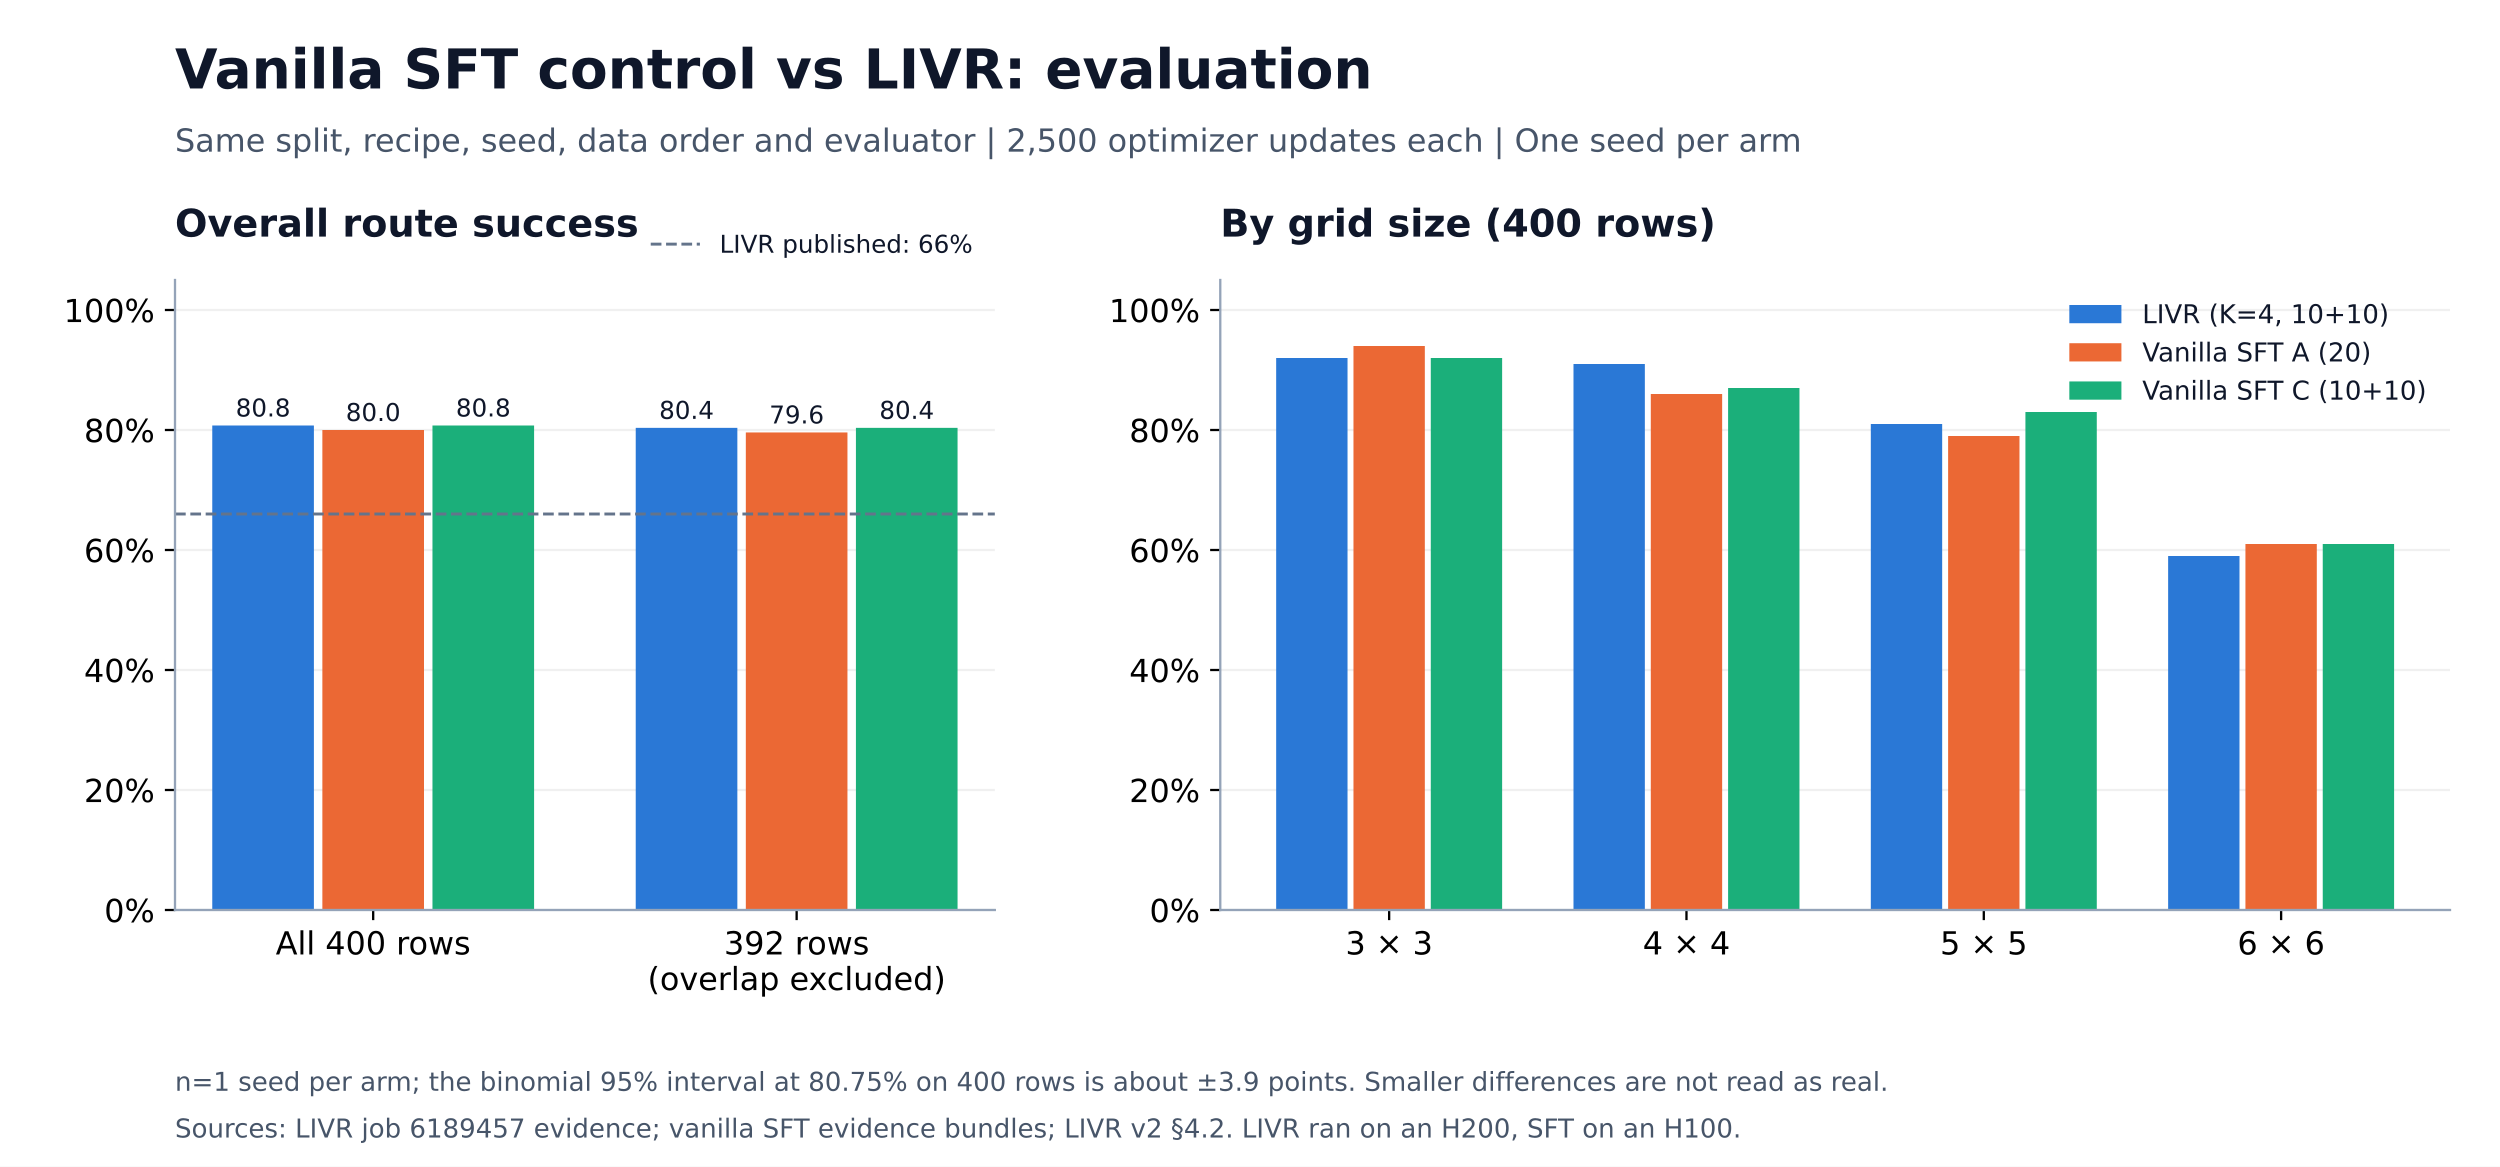
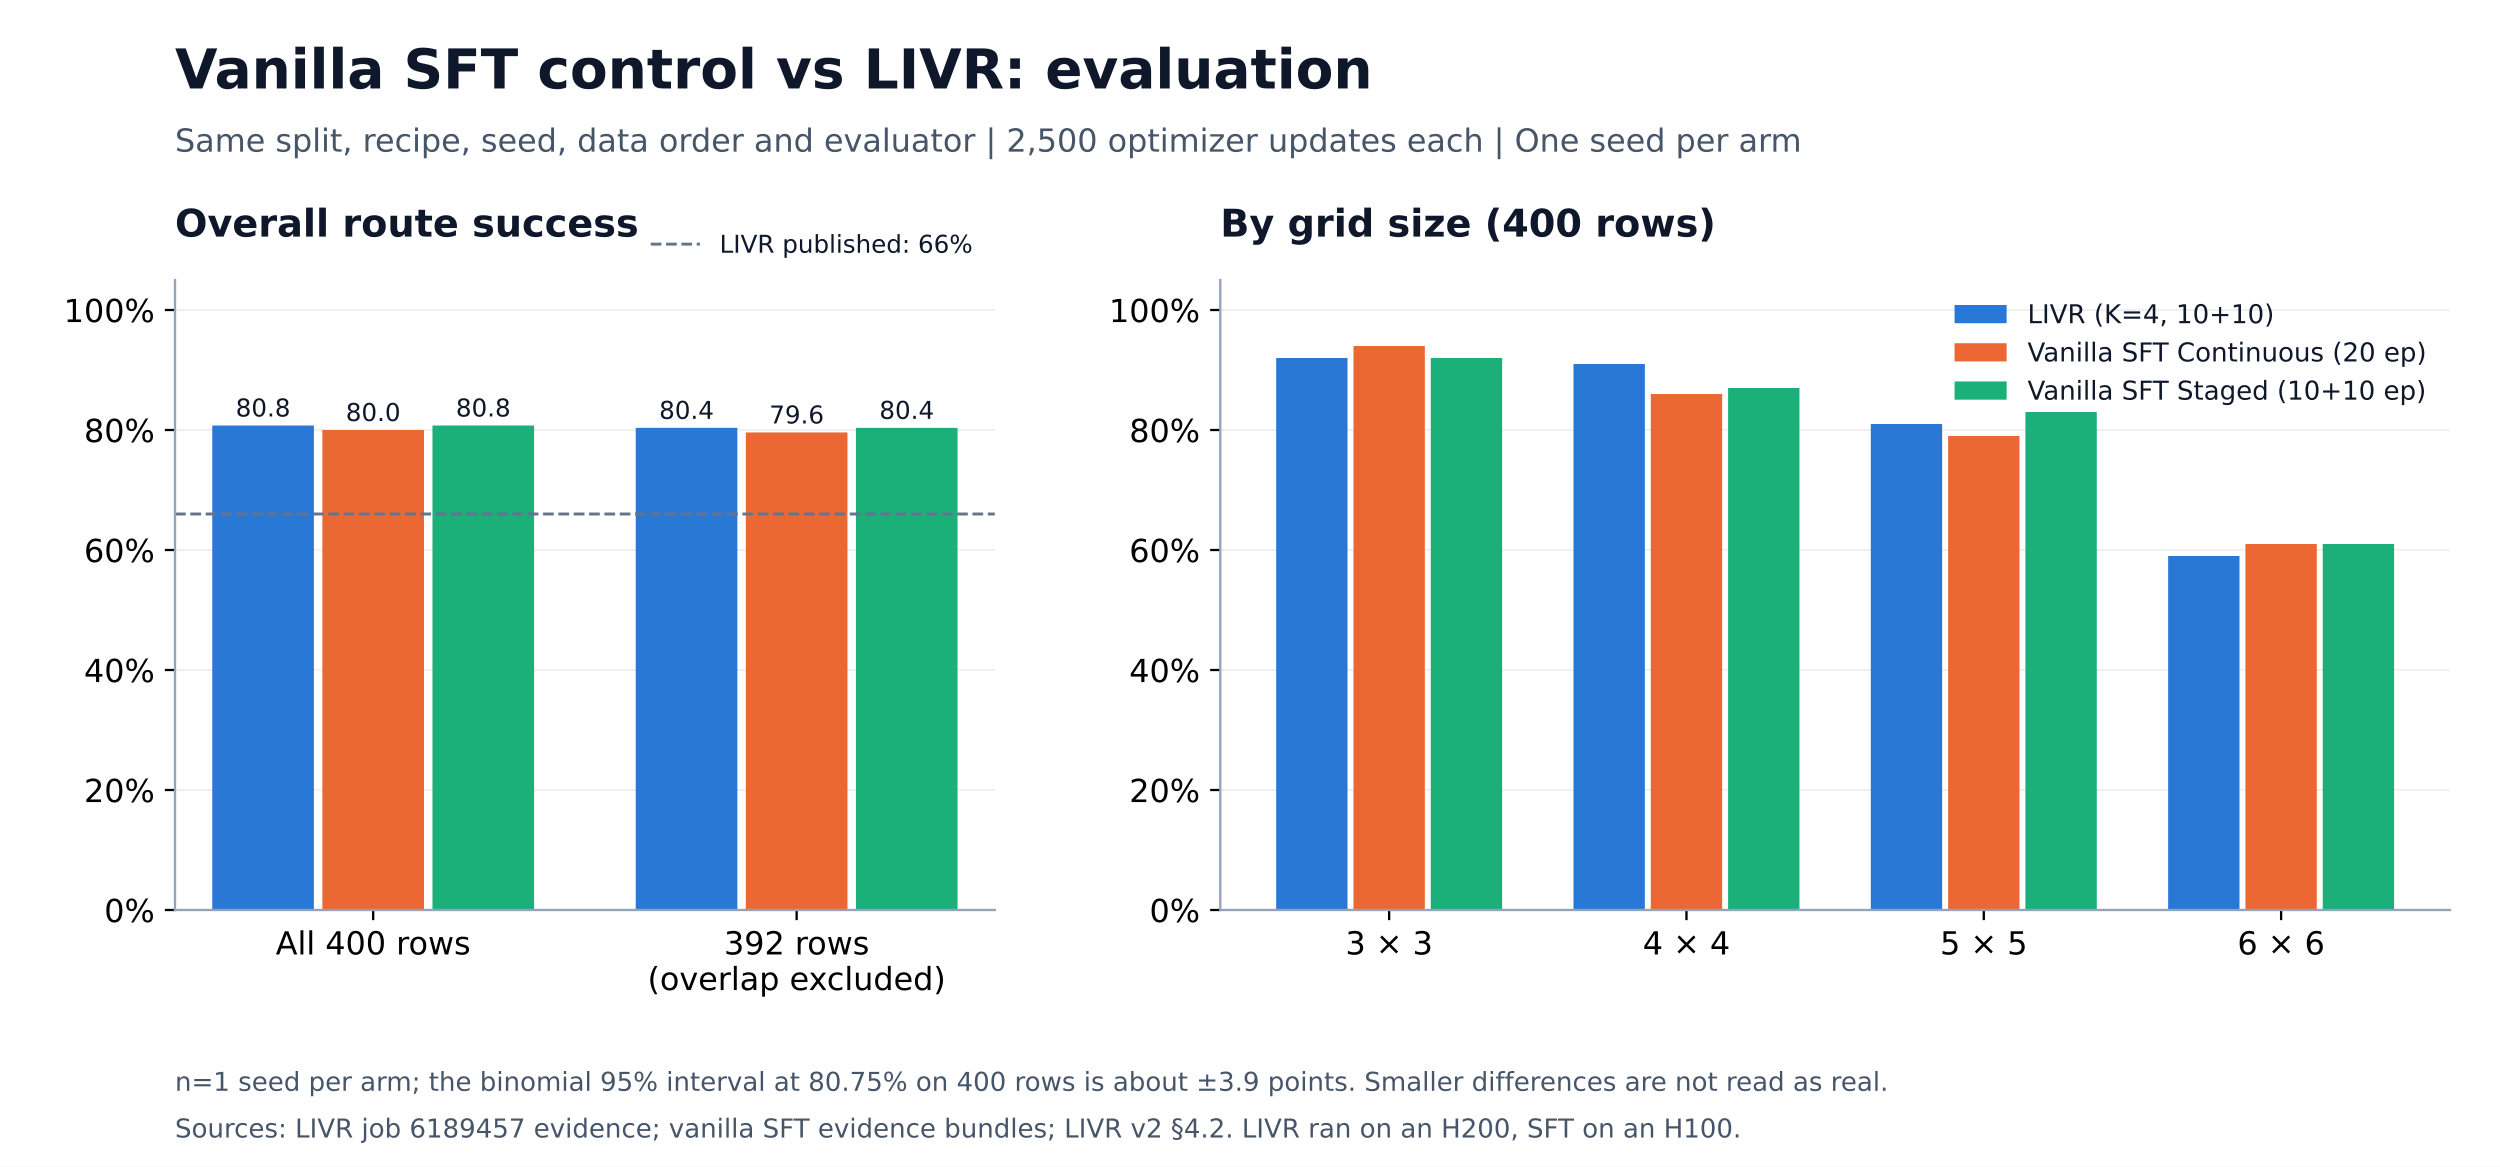
<svg xmlns="http://www.w3.org/2000/svg" xmlns:xlink="http://www.w3.org/1999/xlink" width="864pt" height="403.2pt" viewBox="0 0 864 403.2" version="1.1">
  <defs>
    <style type="text/css">*{stroke-linejoin: round; stroke-linecap: butt}</style>
  </defs>
  <g id="figure_1">
    <g id="patch_1">
      <path d="M 0 403.2 L 864 403.2 L 864 0 L 0 0 z " style="fill: #ffffff" />
    </g>
    <g id="axes_1">
      <g id="patch_2">
        <path d="M 60.48 314.496 L 343.81 314.496 L 343.81 96.768 L 60.48 96.768 z " style="fill: #ffffff" />
      </g>
      <g id="matplotlib.axis_1">
        <g id="xtick_1">
          <g id="line2d_1">
            <defs>
              <path id="mf0067b6c63" d="M 0 0 L 0 3.5 " style="stroke: #000000; stroke-width: 0.8" />
            </defs>
            <g>
              <use xlink:href="#mf0067b6c63" x="128.971" y="314.496" style="stroke: #000000; stroke-width: 0.8" />
            </g>
          </g>
          <g id="text_1">
            <text style="font-size: 11px; font-family: 'DejaVu Sans'; text-anchor: middle" x="128.971" y="329.854" transform="rotate(-0 128.9709 329.8543)">All 400 rows</text>
          </g>
        </g>
        <g id="xtick_2">
          <g id="line2d_2">
            <g>
              <use xlink:href="#mf0067b6c63" x="275.319" y="314.496" style="stroke: #000000; stroke-width: 0.8" />
            </g>
          </g>
          <g id="text_2">
            <text style="font-size: 11px; font-family: 'DejaVu Sans'" transform="translate(250.2071 329.8543)">392 rows</text>
            <text style="font-size: 11px; font-family: 'DejaVu Sans'" transform="translate(223.771 342.1719)">(overlap excluded)</text>
          </g>
        </g>
      </g>
      <g id="matplotlib.axis_2">
        <g id="ytick_1">
          <g id="line2d_3">
            <path d="M 60.48 314.496 L 343.81 314.496 " clip-path="url(#p11927f02de)" style="fill: none; stroke: #b0b0b0; stroke-opacity: 0.18; stroke-width: 0.8; stroke-linecap: square" />
          </g>
          <g id="line2d_4">
            <defs>
              <path id="m4ce95b9d50" d="M 0 0 L -3.5 0 " style="stroke: #000000; stroke-width: 0.8" />
            </defs>
            <g>
              <use xlink:href="#m4ce95b9d50" x="60.48" y="314.496" style="stroke: #000000; stroke-width: 0.8" />
            </g>
          </g>
          <g id="text_3">
            <text style="font-size: 11px; font-family: 'DejaVu Sans'; text-anchor: end" x="53.48" y="318.675" transform="rotate(-0 53.48 318.6751)">0%</text>
          </g>
        </g>
        <g id="ytick_2">
          <g id="line2d_5">
            <path d="M 60.48 273.024 L 343.81 273.024 " clip-path="url(#p11927f02de)" style="fill: none; stroke: #b0b0b0; stroke-opacity: 0.18; stroke-width: 0.8; stroke-linecap: square" />
          </g>
          <g id="line2d_6">
            <g>
              <use xlink:href="#m4ce95b9d50" x="60.48" y="273.024" style="stroke: #000000; stroke-width: 0.8" />
            </g>
          </g>
          <g id="text_4">
            <text style="font-size: 11px; font-family: 'DejaVu Sans'; text-anchor: end" x="53.48" y="277.203" transform="rotate(-0 53.48 277.2031)">20%</text>
          </g>
        </g>
        <g id="ytick_3">
          <g id="line2d_7">
            <path d="M 60.48 231.552 L 343.81 231.552 " clip-path="url(#p11927f02de)" style="fill: none; stroke: #b0b0b0; stroke-opacity: 0.18; stroke-width: 0.8; stroke-linecap: square" />
          </g>
          <g id="line2d_8">
            <g>
              <use xlink:href="#m4ce95b9d50" x="60.48" y="231.552" style="stroke: #000000; stroke-width: 0.8" />
            </g>
          </g>
          <g id="text_5">
            <text style="font-size: 11px; font-family: 'DejaVu Sans'; text-anchor: end" x="53.48" y="235.731" transform="rotate(-0 53.48 235.7311)">40%</text>
          </g>
        </g>
        <g id="ytick_4">
          <g id="line2d_9">
            <path d="M 60.48 190.08 L 343.81 190.08 " clip-path="url(#p11927f02de)" style="fill: none; stroke: #b0b0b0; stroke-opacity: 0.18; stroke-width: 0.8; stroke-linecap: square" />
          </g>
          <g id="line2d_10">
            <g>
              <use xlink:href="#m4ce95b9d50" x="60.48" y="190.08" style="stroke: #000000; stroke-width: 0.8" />
            </g>
          </g>
          <g id="text_6">
            <text style="font-size: 11px; font-family: 'DejaVu Sans'; text-anchor: end" x="53.48" y="194.259" transform="rotate(-0 53.48 194.2591)">60%</text>
          </g>
        </g>
        <g id="ytick_5">
          <g id="line2d_11">
            <path d="M 60.48 148.608 L 343.81 148.608 " clip-path="url(#p11927f02de)" style="fill: none; stroke: #b0b0b0; stroke-opacity: 0.18; stroke-width: 0.8; stroke-linecap: square" />
          </g>
          <g id="line2d_12">
            <g>
              <use xlink:href="#m4ce95b9d50" x="60.48" y="148.608" style="stroke: #000000; stroke-width: 0.8" />
            </g>
          </g>
          <g id="text_7">
            <text style="font-size: 11px; font-family: 'DejaVu Sans'; text-anchor: end" x="53.48" y="152.787" transform="rotate(-0 53.48 152.7871)">80%</text>
          </g>
        </g>
        <g id="ytick_6">
          <g id="line2d_13">
            <path d="M 60.48 107.136 L 343.81 107.136 " clip-path="url(#p11927f02de)" style="fill: none; stroke: #b0b0b0; stroke-opacity: 0.18; stroke-width: 0.8; stroke-linecap: square" />
          </g>
          <g id="line2d_14">
            <g>
              <use xlink:href="#m4ce95b9d50" x="60.48" y="107.136" style="stroke: #000000; stroke-width: 0.8" />
            </g>
          </g>
          <g id="text_8">
            <text style="font-size: 11px; font-family: 'DejaVu Sans'; text-anchor: end" x="53.48" y="111.315" transform="rotate(-0 53.48 111.3151)">100%</text>
          </g>
        </g>
      </g>
      <g id="patch_3">
        <path d="M 73.359 314.496 L 108.482 314.496 L 108.482 147.053 L 73.359 147.053 z " clip-path="url(#p11927f02de)" style="fill: #2a78d6" />
      </g>
      <g id="patch_4">
        <path d="M 219.707 314.496 L 254.83 314.496 L 254.83 147.867 L 219.707 147.867 z " clip-path="url(#p11927f02de)" style="fill: #2a78d6" />
      </g>
      <g id="patch_5">
        <path d="M 111.409 314.496 L 146.533 314.496 L 146.533 148.608 L 111.409 148.608 z " clip-path="url(#p11927f02de)" style="fill: #eb6834" />
      </g>
      <g id="patch_6">
        <path d="M 257.757 314.496 L 292.881 314.496 L 292.881 149.454 L 257.757 149.454 z " clip-path="url(#p11927f02de)" style="fill: #eb6834" />
      </g>
      <g id="patch_7">
        <path d="M 149.46 314.496 L 184.583 314.496 L 184.583 147.053 L 149.46 147.053 z " clip-path="url(#p11927f02de)" style="fill: #1baf7a" />
      </g>
      <g id="patch_8">
        <path d="M 295.808 314.496 L 330.931 314.496 L 330.931 147.867 L 295.808 147.867 z " clip-path="url(#p11927f02de)" style="fill: #1baf7a" />
      </g>
      <g id="line2d_15">
        <path d="M 60.48 177.638 L 343.81 177.638 " clip-path="url(#p11927f02de)" style="fill: none; stroke-dasharray: 3.7,1.6; stroke-dashoffset: 0; stroke: #64748b" />
      </g>
      <g id="patch_9">
        <path d="M 60.48 314.496 L 60.48 96.768 " style="fill: none; stroke: #94a3b8; stroke-width: 0.8; stroke-linejoin: miter; stroke-linecap: square" />
      </g>
      <g id="patch_10">
        <path d="M 60.48 314.496 L 343.81 314.496 " style="fill: none; stroke: #94a3b8; stroke-width: 0.8; stroke-linejoin: miter; stroke-linecap: square" />
      </g>
      <g id="text_9">
        <text style="font-size: 8.5px; font-family: 'DejaVu Sans'; text-anchor: middle; fill: #0f172a" x="90.92" y="143.942" transform="rotate(-0 90.92038 143.9424)">80.8</text>
      </g>
      <g id="text_10">
        <text style="font-size: 8.5px; font-family: 'DejaVu Sans'; text-anchor: middle; fill: #0f172a" x="237.268" y="144.757" transform="rotate(-0 237.2684 144.757)">80.4</text>
      </g>
      <g id="text_11">
        <text style="font-size: 8.5px; font-family: 'DejaVu Sans'; text-anchor: middle; fill: #0f172a" x="128.971" y="145.498" transform="rotate(-0 128.9709 145.4976)">80.0</text>
      </g>
      <g id="text_12">
        <text style="font-size: 8.5px; font-family: 'DejaVu Sans'; text-anchor: middle; fill: #0f172a" x="275.319" y="146.344" transform="rotate(-0 275.3189 146.344)">79.6</text>
      </g>
      <g id="text_13">
        <text style="font-size: 8.5px; font-family: 'DejaVu Sans'; text-anchor: middle; fill: #0f172a" x="167.021" y="143.942" transform="rotate(-0 167.0213 143.9424)">80.8</text>
      </g>
      <g id="text_14">
        <text style="font-size: 8.5px; font-family: 'DejaVu Sans'; text-anchor: middle; fill: #0f172a" x="313.369" y="144.757" transform="rotate(-0 313.3693 144.757)">80.4</text>
      </g>
      <g id="text_15">
        <text style="font-weight: 700; font-size: 13.2px; font-family: 'DejaVu Sans'; text-anchor: start; fill: #0f172a" x="60.48" y="81.768" transform="rotate(-0 60.48 81.768)">Overall route success</text>
      </g>
      <g id="legend_1">
        <g id="line2d_16">
          <path d="M 224.893 84.375 L 233.393 84.375 L 241.893 84.375 " style="fill: none; stroke-dasharray: 3.7,1.6; stroke-dashoffset: 0; stroke: #64748b" />
        </g>
        <g id="text_16">
          <text style="font-size: 8.5px; font-family: 'DejaVu Sans'; text-anchor: start; fill: #0f172a" x="248.693" y="87.35" transform="rotate(-0 248.6934 87.35027)">LIVR published: 66%</text>
        </g>
      </g>
    </g>
    <g id="axes_2">
      <g id="patch_11">
        <path d="M 421.725 314.496 L 846.72 314.496 L 846.72 96.768 L 421.725 96.768 z " style="fill: #ffffff" />
      </g>
      <g id="matplotlib.axis_3">
        <g id="xtick_3">
          <g id="line2d_17">
            <g>
              <use xlink:href="#mf0067b6c63" x="480.09" y="314.496" style="stroke: #000000; stroke-width: 0.8" />
            </g>
          </g>
          <g id="text_17">
            <text style="font-size: 11px; font-family: 'DejaVu Sans'; text-anchor: middle" x="480.09" y="329.854" transform="rotate(-0 480.0902 329.8543)">3 × 3</text>
          </g>
        </g>
        <g id="xtick_4">
          <g id="line2d_18">
            <g>
              <use xlink:href="#mf0067b6c63" x="582.845" y="314.496" style="stroke: #000000; stroke-width: 0.8" />
            </g>
          </g>
          <g id="text_18">
            <text style="font-size: 11px; font-family: 'DejaVu Sans'; text-anchor: middle" x="582.845" y="329.854" transform="rotate(-0 582.8452 329.8543)">4 × 4</text>
          </g>
        </g>
        <g id="xtick_5">
          <g id="line2d_19">
            <g>
              <use xlink:href="#mf0067b6c63" x="685.6" y="314.496" style="stroke: #000000; stroke-width: 0.8" />
            </g>
          </g>
          <g id="text_19">
            <text style="font-size: 11px; font-family: 'DejaVu Sans'; text-anchor: middle" x="685.6" y="329.854" transform="rotate(-0 685.6002 329.8543)">5 × 5</text>
          </g>
        </g>
        <g id="xtick_6">
          <g id="line2d_20">
            <g>
              <use xlink:href="#mf0067b6c63" x="788.355" y="314.496" style="stroke: #000000; stroke-width: 0.8" />
            </g>
          </g>
          <g id="text_20">
            <text style="font-size: 11px; font-family: 'DejaVu Sans'; text-anchor: middle" x="788.355" y="329.854" transform="rotate(-0 788.3552 329.8543)">6 × 6</text>
          </g>
        </g>
      </g>
      <g id="matplotlib.axis_4">
        <g id="ytick_7">
          <g id="line2d_21">
            <path d="M 421.725 314.496 L 846.72 314.496 " clip-path="url(#p85fa0348c2)" style="fill: none; stroke: #b0b0b0; stroke-opacity: 0.18; stroke-width: 0.8; stroke-linecap: square" />
          </g>
          <g id="line2d_22">
            <g>
              <use xlink:href="#m4ce95b9d50" x="421.725" y="314.496" style="stroke: #000000; stroke-width: 0.8" />
            </g>
          </g>
          <g id="text_21">
            <text style="font-size: 11px; font-family: 'DejaVu Sans'; text-anchor: end" x="414.725" y="318.675" transform="rotate(-0 414.7254 318.6751)">0%</text>
          </g>
        </g>
        <g id="ytick_8">
          <g id="line2d_23">
            <path d="M 421.725 273.024 L 846.72 273.024 " clip-path="url(#p85fa0348c2)" style="fill: none; stroke: #b0b0b0; stroke-opacity: 0.18; stroke-width: 0.8; stroke-linecap: square" />
          </g>
          <g id="line2d_24">
            <g>
              <use xlink:href="#m4ce95b9d50" x="421.725" y="273.024" style="stroke: #000000; stroke-width: 0.8" />
            </g>
          </g>
          <g id="text_22">
            <text style="font-size: 11px; font-family: 'DejaVu Sans'; text-anchor: end" x="414.725" y="277.203" transform="rotate(-0 414.7254 277.2031)">20%</text>
          </g>
        </g>
        <g id="ytick_9">
          <g id="line2d_25">
            <path d="M 421.725 231.552 L 846.72 231.552 " clip-path="url(#p85fa0348c2)" style="fill: none; stroke: #b0b0b0; stroke-opacity: 0.18; stroke-width: 0.8; stroke-linecap: square" />
          </g>
          <g id="line2d_26">
            <g>
              <use xlink:href="#m4ce95b9d50" x="421.725" y="231.552" style="stroke: #000000; stroke-width: 0.8" />
            </g>
          </g>
          <g id="text_23">
            <text style="font-size: 11px; font-family: 'DejaVu Sans'; text-anchor: end" x="414.725" y="235.731" transform="rotate(-0 414.7254 235.7311)">40%</text>
          </g>
        </g>
        <g id="ytick_10">
          <g id="line2d_27">
            <path d="M 421.725 190.08 L 846.72 190.08 " clip-path="url(#p85fa0348c2)" style="fill: none; stroke: #b0b0b0; stroke-opacity: 0.18; stroke-width: 0.8; stroke-linecap: square" />
          </g>
          <g id="line2d_28">
            <g>
              <use xlink:href="#m4ce95b9d50" x="421.725" y="190.08" style="stroke: #000000; stroke-width: 0.8" />
            </g>
          </g>
          <g id="text_24">
            <text style="font-size: 11px; font-family: 'DejaVu Sans'; text-anchor: end" x="414.725" y="194.259" transform="rotate(-0 414.7254 194.2591)">60%</text>
          </g>
        </g>
        <g id="ytick_11">
          <g id="line2d_29">
            <path d="M 421.725 148.608 L 846.72 148.608 " clip-path="url(#p85fa0348c2)" style="fill: none; stroke: #b0b0b0; stroke-opacity: 0.18; stroke-width: 0.8; stroke-linecap: square" />
          </g>
          <g id="line2d_30">
            <g>
              <use xlink:href="#m4ce95b9d50" x="421.725" y="148.608" style="stroke: #000000; stroke-width: 0.8" />
            </g>
          </g>
          <g id="text_25">
            <text style="font-size: 11px; font-family: 'DejaVu Sans'; text-anchor: end" x="414.725" y="152.787" transform="rotate(-0 414.7254 152.7871)">80%</text>
          </g>
        </g>
        <g id="ytick_12">
          <g id="line2d_31">
            <path d="M 421.725 107.136 L 846.72 107.136 " clip-path="url(#p85fa0348c2)" style="fill: none; stroke: #b0b0b0; stroke-opacity: 0.18; stroke-width: 0.8; stroke-linecap: square" />
          </g>
          <g id="line2d_32">
            <g>
              <use xlink:href="#m4ce95b9d50" x="421.725" y="107.136" style="stroke: #000000; stroke-width: 0.8" />
            </g>
          </g>
          <g id="text_26">
            <text style="font-size: 11px; font-family: 'DejaVu Sans'; text-anchor: end" x="414.725" y="111.315" transform="rotate(-0 414.7254 111.3151)">100%</text>
          </g>
        </g>
      </g>
      <g id="patch_12">
        <path d="M 441.043 314.496 L 465.705 314.496 L 465.705 123.725 L 441.043 123.725 z " clip-path="url(#p85fa0348c2)" style="fill: #2a78d6" />
      </g>
      <g id="patch_13">
        <path d="M 543.798 314.496 L 568.46 314.496 L 568.46 125.798 L 543.798 125.798 z " clip-path="url(#p85fa0348c2)" style="fill: #2a78d6" />
      </g>
      <g id="patch_14">
        <path d="M 646.553 314.496 L 671.214 314.496 L 671.214 146.534 L 646.553 146.534 z " clip-path="url(#p85fa0348c2)" style="fill: #2a78d6" />
      </g>
      <g id="patch_15">
        <path d="M 749.308 314.496 L 773.969 314.496 L 773.969 192.154 L 749.308 192.154 z " clip-path="url(#p85fa0348c2)" style="fill: #2a78d6" />
      </g>
      <g id="patch_16">
        <path d="M 467.76 314.496 L 492.421 314.496 L 492.421 119.578 L 467.76 119.578 z " clip-path="url(#p85fa0348c2)" style="fill: #eb6834" />
      </g>
      <g id="patch_17">
        <path d="M 570.515 314.496 L 595.176 314.496 L 595.176 136.166 L 570.515 136.166 z " clip-path="url(#p85fa0348c2)" style="fill: #eb6834" />
      </g>
      <g id="patch_18">
        <path d="M 673.27 314.496 L 697.931 314.496 L 697.931 150.682 L 673.27 150.682 z " clip-path="url(#p85fa0348c2)" style="fill: #eb6834" />
      </g>
      <g id="patch_19">
        <path d="M 776.025 314.496 L 800.686 314.496 L 800.686 188.006 L 776.025 188.006 z " clip-path="url(#p85fa0348c2)" style="fill: #eb6834" />
      </g>
      <g id="patch_20">
        <path d="M 494.476 314.496 L 519.137 314.496 L 519.137 123.725 L 494.476 123.725 z " clip-path="url(#p85fa0348c2)" style="fill: #1baf7a" />
      </g>
      <g id="patch_21">
        <path d="M 597.231 314.496 L 621.892 314.496 L 621.892 134.093 L 597.231 134.093 z " clip-path="url(#p85fa0348c2)" style="fill: #1baf7a" />
      </g>
      <g id="patch_22">
        <path d="M 699.986 314.496 L 724.647 314.496 L 724.647 142.387 L 699.986 142.387 z " clip-path="url(#p85fa0348c2)" style="fill: #1baf7a" />
      </g>
      <g id="patch_23">
        <path d="M 802.741 314.496 L 827.402 314.496 L 827.402 188.006 L 802.741 188.006 z " clip-path="url(#p85fa0348c2)" style="fill: #1baf7a" />
      </g>
      <g id="patch_24">
        <path d="M 421.725 314.496 L 421.725 96.768 " style="fill: none; stroke: #94a3b8; stroke-width: 0.8; stroke-linejoin: miter; stroke-linecap: square" />
      </g>
      <g id="patch_25">
        <path d="M 421.725 314.496 L 846.72 314.496 " style="fill: none; stroke: #94a3b8; stroke-width: 0.8; stroke-linejoin: miter; stroke-linecap: square" />
      </g>
      <g id="text_27">
        <text style="font-weight: 700; font-size: 13.2px; font-family: 'DejaVu Sans'; text-anchor: start; fill: #0f172a" x="421.725" y="81.768" transform="rotate(-0 421.7254 81.768)">By grid size (400 rows)</text>
      </g>
      <g id="legend_2">
        <g id="patch_26">
-           <path d="M 715.161 111.707 L 733.161 111.707 L 733.161 105.407 L 715.161 105.407 z " style="fill: #2a78d6" />
+           <path d="M 675.498 111.707 L 693.498 111.707 L 693.498 105.407 L 675.498 105.407 z " style="fill: #2a78d6" />
        </g>
        <g id="text_28">
-           <text style="font-size: 9px; font-family: 'DejaVu Sans'; text-anchor: start; fill: #0f172a" x="740.361" y="111.707" transform="rotate(-0 740.3611 111.7066)">LIVR (K=4, 10+10)</text>
+           <text style="font-size: 9px; font-family: 'DejaVu Sans'; text-anchor: start; fill: #0f172a" x="700.698" y="111.707" transform="rotate(-0 700.6978 111.7066)">LIVR (K=4, 10+10)</text>
        </g>
        <g id="patch_27">
-           <path d="M 715.161 124.917 L 733.161 124.917 L 733.161 118.617 L 715.161 118.617 z " style="fill: #eb6834" />
+           <path d="M 675.498 124.917 L 693.498 124.917 L 693.498 118.617 L 675.498 118.617 z " style="fill: #eb6834" />
        </g>
        <g id="text_29">
-           <text style="font-size: 9px; font-family: 'DejaVu Sans'; text-anchor: start; fill: #0f172a" x="740.361" y="124.917" transform="rotate(-0 740.3611 124.9169)">Vanilla SFT A (20)</text>
+           <text style="font-size: 9px; font-family: 'DejaVu Sans'; text-anchor: start; fill: #0f172a" x="700.698" y="124.917" transform="rotate(-0 700.6978 124.9169)">Vanilla SFT Continuous (20 ep)</text>
        </g>
        <g id="patch_28">
-           <path d="M 715.161 138.127 L 733.161 138.127 L 733.161 131.827 L 715.161 131.827 z " style="fill: #1baf7a" />
+           <path d="M 675.498 138.127 L 693.498 138.127 L 693.498 131.827 L 675.498 131.827 z " style="fill: #1baf7a" />
        </g>
        <g id="text_30">
-           <text style="font-size: 9px; font-family: 'DejaVu Sans'; text-anchor: start; fill: #0f172a" x="740.361" y="138.127" transform="rotate(-0 740.3611 138.1272)">Vanilla SFT C (10+10)</text>
+           <text style="font-size: 9px; font-family: 'DejaVu Sans'; text-anchor: start; fill: #0f172a" x="700.698" y="138.127" transform="rotate(-0 700.6978 138.1272)">Vanilla SFT Staged (10+10 ep)</text>
        </g>
      </g>
    </g>
    <g id="text_31">
      <text style="font-weight: 700; font-size: 19px; font-family: 'DejaVu Sans'; text-anchor: start; fill: #0f172a" x="60.48" y="30.565" transform="rotate(-0 60.48 30.56503)">Vanilla SFT control vs LIVR: evaluation</text>
    </g>
    <g id="text_32">
      <text style="font-size: 11px; font-family: 'DejaVu Sans'; text-anchor: start; fill: #475569" x="60.48" y="52.416" transform="rotate(-0 60.48 52.416)">Same split, recipe, seed, data order and evaluator  |  2,500 optimizer updates each  |  One seed per arm</text>
    </g>
    <g id="text_33">
      <text style="font-size: 9px; font-family: 'DejaVu Sans'; text-anchor: start; fill: #475569" x="60.48" y="376.992" transform="rotate(-0 60.48 376.992)">n=1 seed per arm; the binomial 95% interval at 80.75% on 400 rows is about ±3.9 points. Smaller differences are not read as real.</text>
    </g>
    <g id="text_34">
      <text style="font-size: 9px; font-family: 'DejaVu Sans'; text-anchor: start; fill: #475569" x="60.48" y="393.12" transform="rotate(-0 60.48 393.12)">Sources: LIVR job 6189457 evidence; vanilla SFT evidence bundles; LIVR v2 §4.2. LIVR ran on an H200, SFT on an H100.</text>
    </g>
  </g>
  <defs>
    <clipPath id="p11927f02de">
      <rect x="60.48" y="96.768" width="283.33" height="217.728" />
    </clipPath>
    <clipPath id="p85fa0348c2">
      <rect x="421.725" y="96.768" width="424.995" height="217.728" />
    </clipPath>
  </defs>
</svg>
